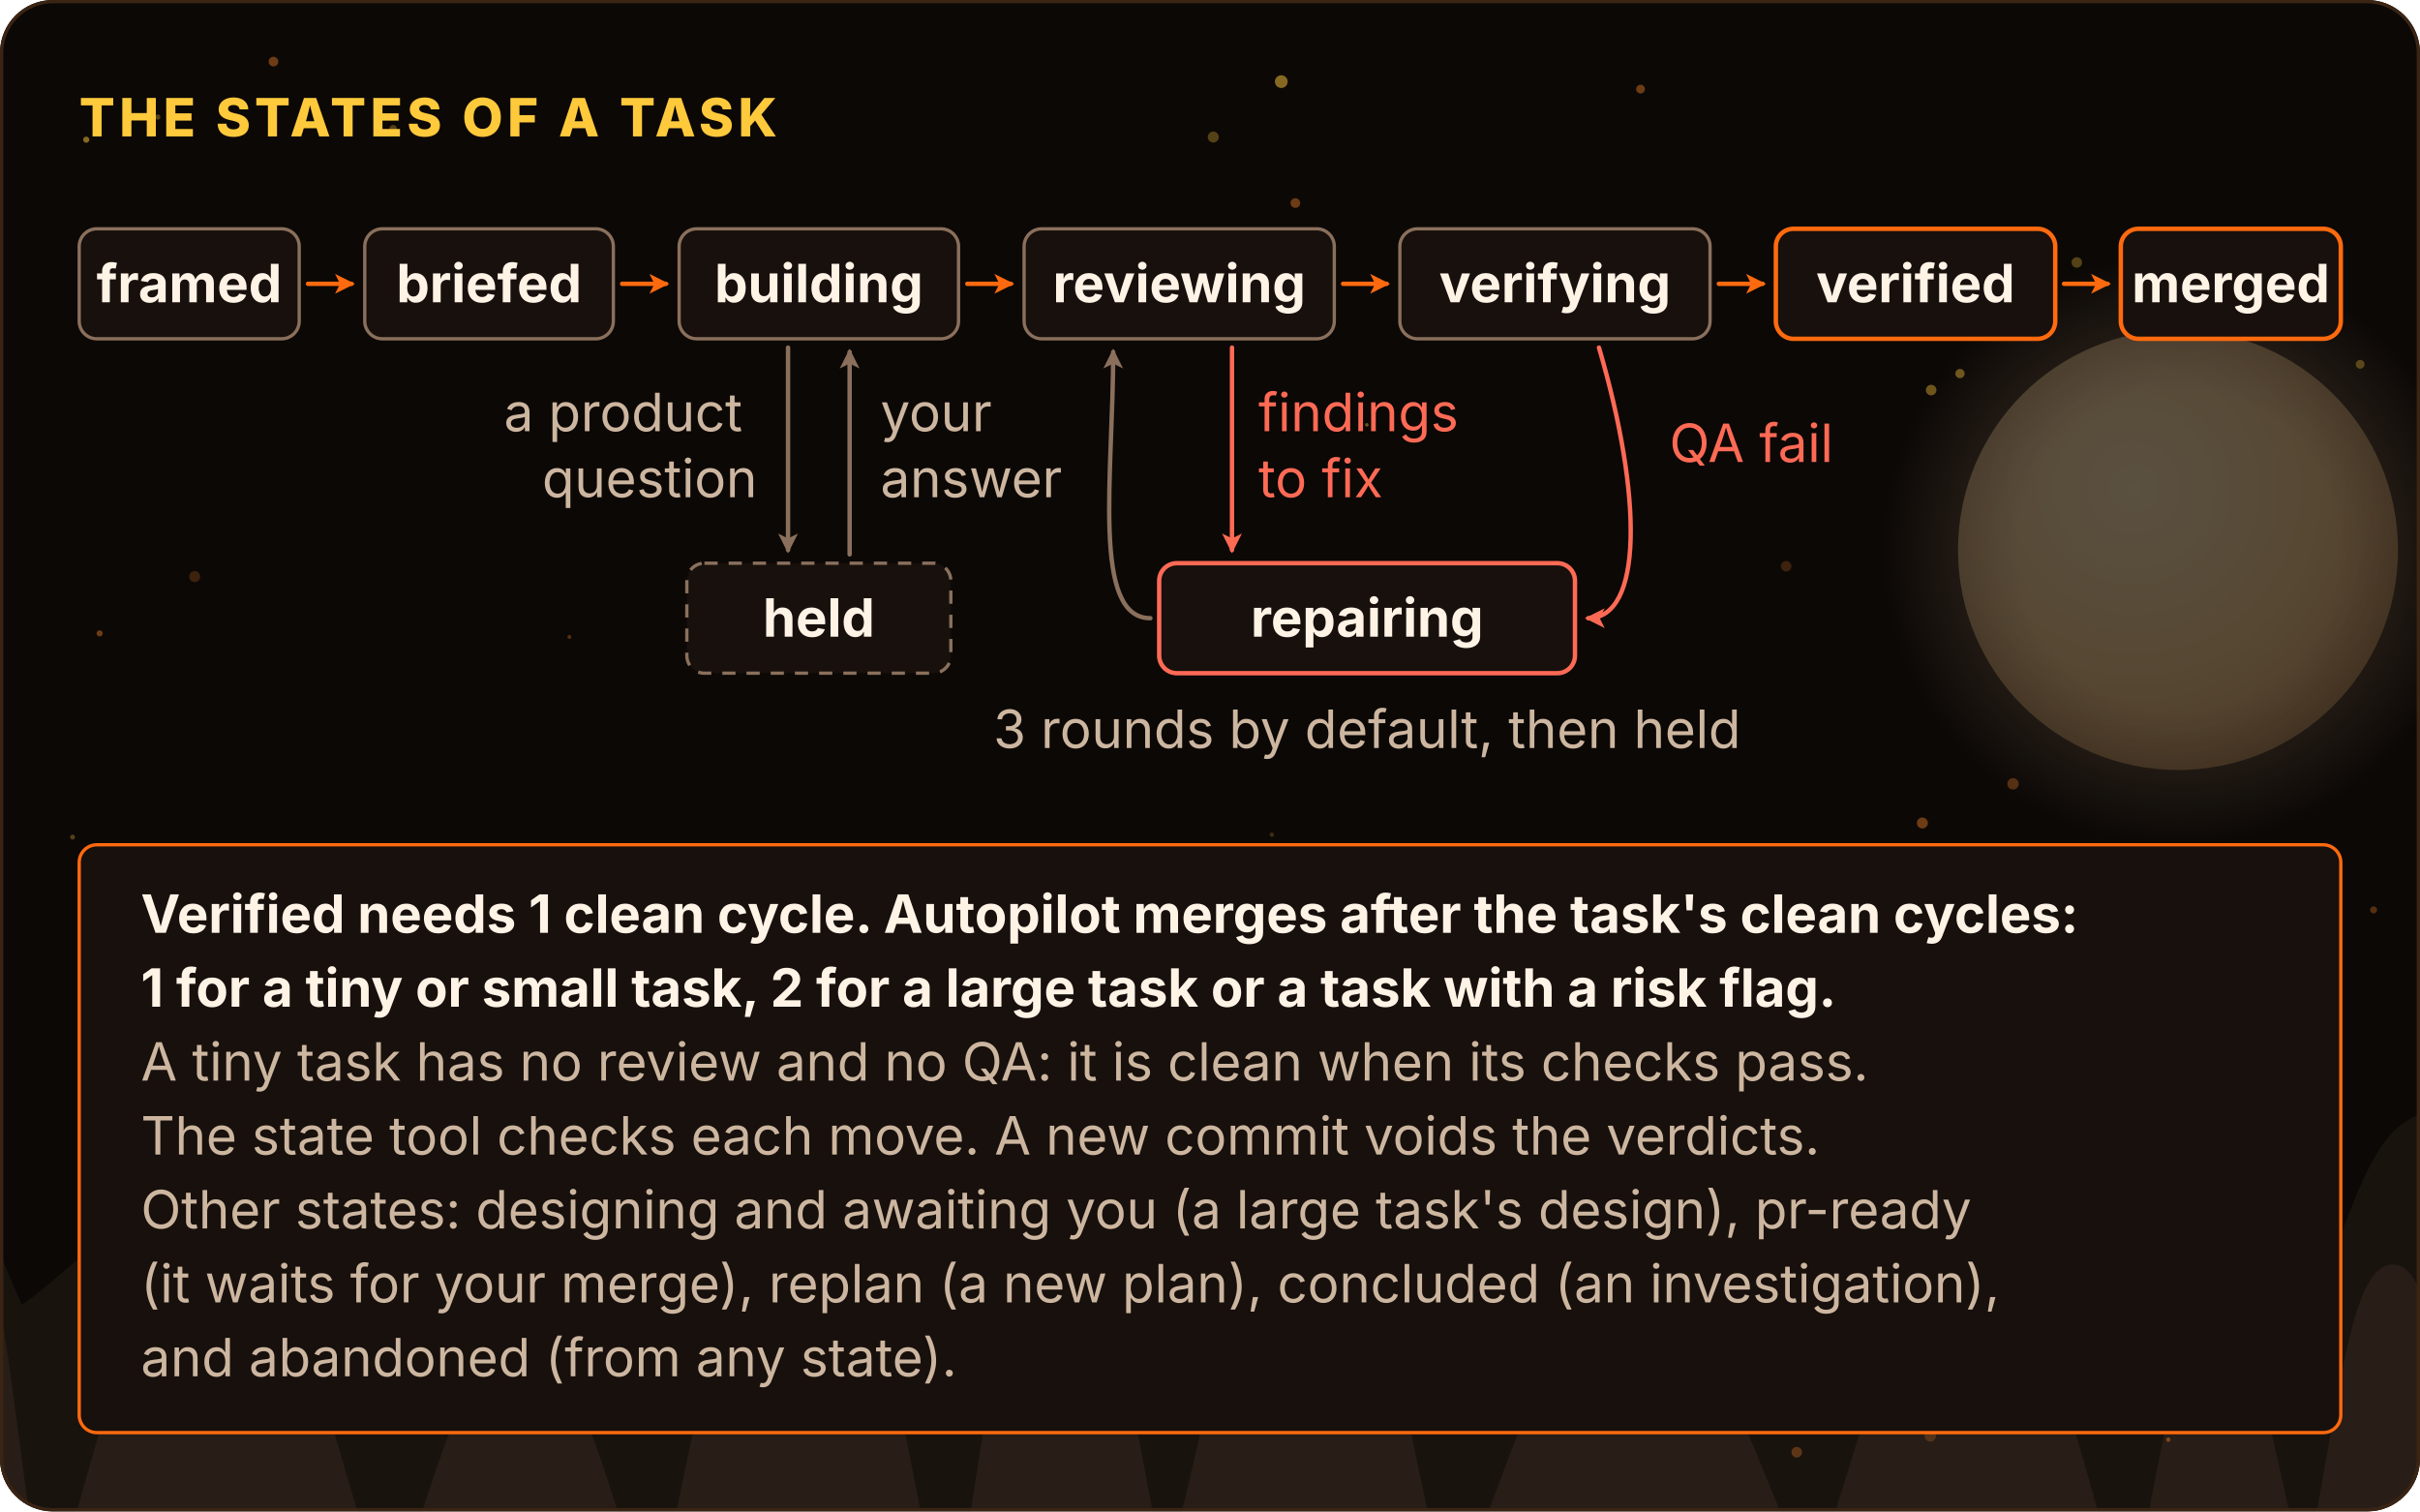
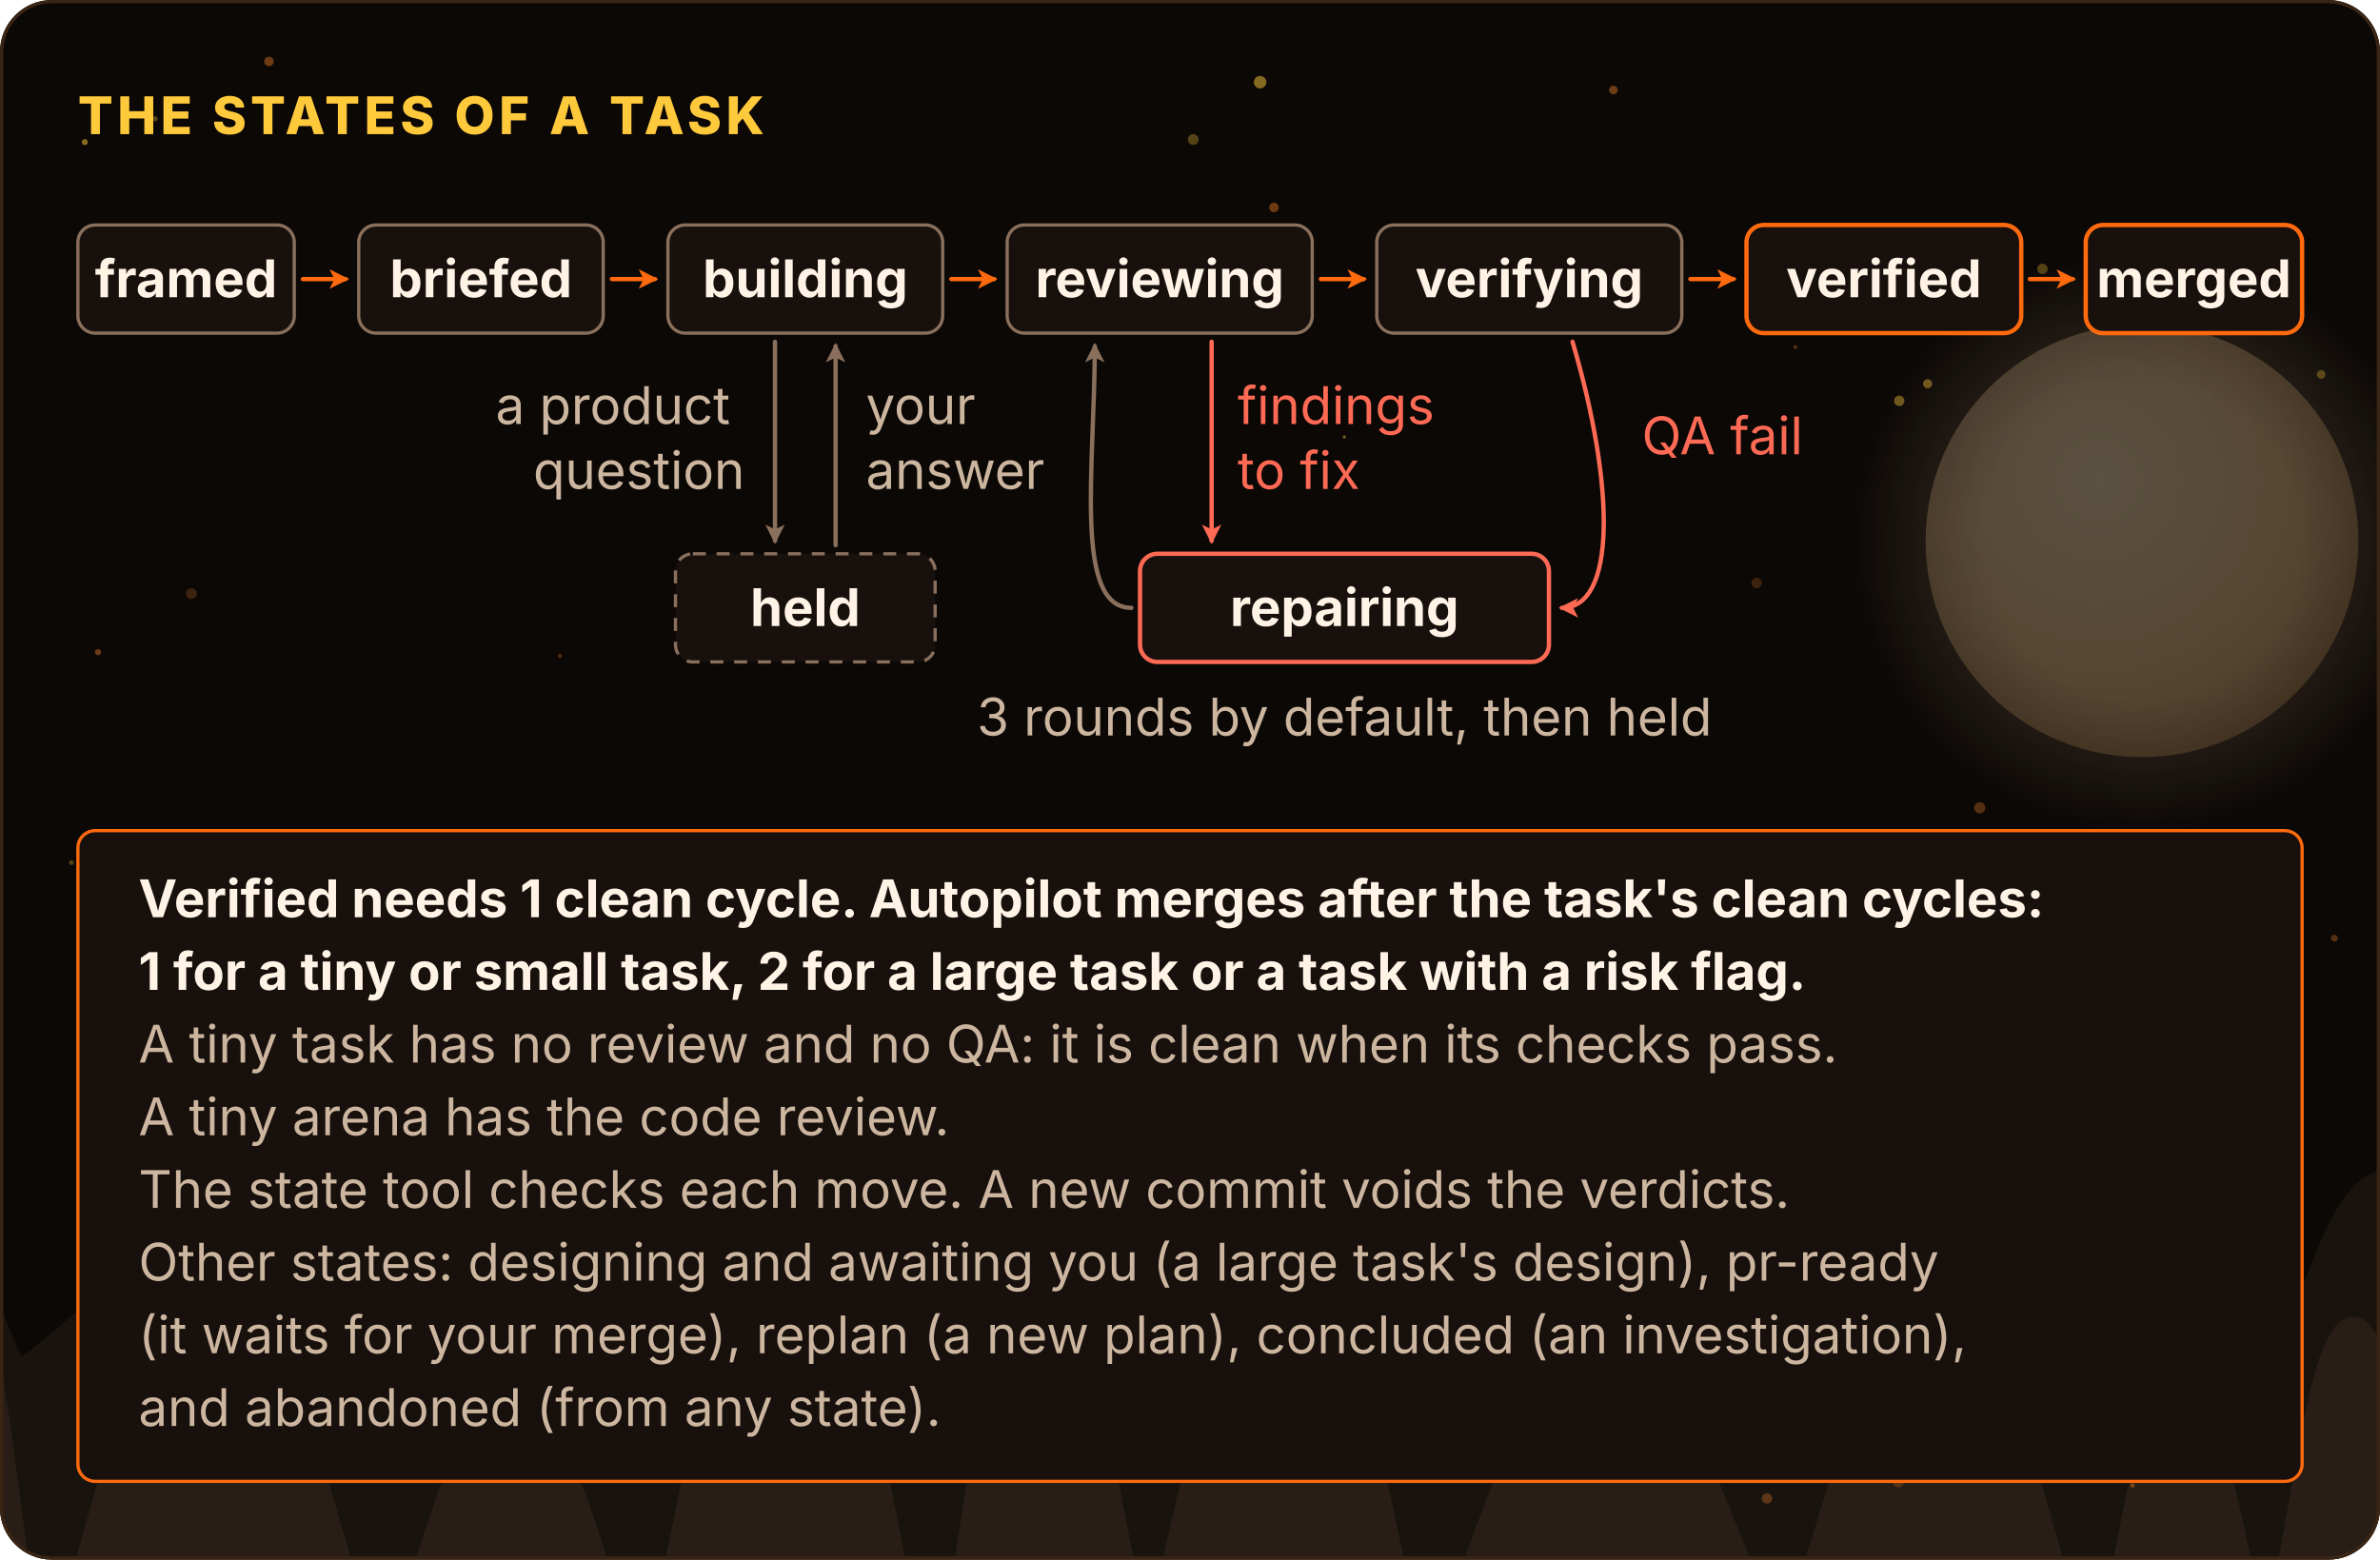
- <svg xmlns="http://www.w3.org/2000/svg" viewBox="0 0 1100 687" width="1100" height="687" role="img" aria-label="A task's life: framed, briefed, building, reviewing, verifying, verified, merged. A product question holds the task until your answer. Findings to fix in review, or a QA failure, send it to repairing, then to review again: 3 rounds by default, then the task is held. Verified needs one clean cycle; autopilot merges after one for a tiny or small task, two for a large or risky one. A tiny task has no review and no QA: it is clean when its checks pass. Other states: designing, awaiting you, pr-ready, replan, concluded and abandoned.">
+ <svg xmlns="http://www.w3.org/2000/svg" viewBox="0 0 1100 721" width="1100" height="721" role="img" aria-label="A task's life: framed, briefed, building, reviewing, verifying, verified, merged. A product question holds the task until your answer. Findings to fix in review, or a QA failure, send it to repairing, then to review again: 3 rounds by default, then the task is held. Verified needs one clean cycle; autopilot merges after one for a tiny or small task, two for a large or risky one. A tiny task has no review and no QA: it is clean when its checks pass. A tiny arena has the code review. Other states: designing, awaiting you, pr-ready, replan, concluded and abandoned.">
  <style>.pulse{animation:pulse 5s ease-in-out infinite}@keyframes pulse{50%{opacity:.55}}@media (prefers-reduced-motion:reduce){.pulse{animation:none}}</style>
  <defs>
    <linearGradient id="lifecycle-d-sky" x1="0" y1="0" x2="0" y2="1">
      <stop offset="0" stop-color="#080605" />
      <stop offset="0.45" stop-color="#1B120C" />
      <stop offset="0.72" stop-color="#22160E" />
      <stop offset="1" stop-color="#0A0706" />
    </linearGradient>
    <radialGradient id="lifecycle-d-haze">
      <stop offset="0" stop-color="#FF8A2A" stop-opacity="0.6" />
      <stop offset="0.5" stop-color="#FF6A0F" stop-opacity="0.2" />
      <stop offset="1" stop-color="#FF6A0F" stop-opacity="0" />
    </radialGradient>
    <radialGradient id="lifecycle-d-moonglow">
      <stop offset="0.55" stop-color="#F2CD96" stop-opacity="0.5" />
      <stop offset="1" stop-color="#F2CD96" stop-opacity="0" />
    </radialGradient>
    <radialGradient id="lifecycle-d-moon" cx="0.4" cy="0.36" r="0.72">
      <stop offset="0" stop-color="#F8E7C6" />
      <stop offset="0.6" stop-color="#E4BC88" />
      <stop offset="1" stop-color="#B8844F" />
    </radialGradient>
    <radialGradient id="lifecycle-d-iris" cx="0.51" cy="0.52" r="0.56">
      <stop offset="0" stop-color="#FFF4C2" />
      <stop offset="0.16" stop-color="#FFD54A" />
      <stop offset="0.4" stop-color="#FDB022" />
      <stop offset="0.66" stop-color="#EE7A0C" />
      <stop offset="0.86" stop-color="#A83E08" />
      <stop offset="1" stop-color="#4A1803" />
    </radialGradient>
    <linearGradient id="lifecycle-d-lid" x1="0" y1="0.34" x2="0" y2="0.96">
      <stop offset="0" stop-color="#000" stop-opacity="0.85" />
      <stop offset="1" stop-color="#000" stop-opacity="0" />
    </linearGradient>
    <linearGradient id="lifecycle-d-markR" x1="0" y1="0.5" x2="1" y2="0.3">
      <stop offset="0" stop-color="#B83A0A" />
      <stop offset="0.55" stop-color="#FF6A0F" />
      <stop offset="1" stop-color="#FFB050" />
    </linearGradient>
    <linearGradient id="lifecycle-d-markL" x1="1" y1="0.5" x2="0" y2="0.3">
      <stop offset="0" stop-color="#B83A0A" />
      <stop offset="0.55" stop-color="#FF6A0F" />
      <stop offset="1" stop-color="#FFB050" />
    </linearGradient>
    <linearGradient id="lifecycle-d-skin" x1="0" y1="0" x2="0" y2="1">
      <stop offset="0" stop-color="#040202" />
      <stop offset="0.32" stop-color="#1A110B" />
      <stop offset="0.6" stop-color="#33231A" />
      <stop offset="0.86" stop-color="#2C1E14" />
      <stop offset="1" stop-color="#3A2618" />
    </linearGradient>
    <linearGradient id="lifecycle-d-robe" x1="0" y1="0" x2="0" y2="1">
      <stop offset="0" stop-color="#2B2018" />
      <stop offset="1" stop-color="#100B08" />
    </linearGradient>
    <linearGradient id="lifecycle-d-bust" x1="0" y1="0" x2="0" y2="1">
      <stop offset="0" stop-color="#2B2018" />
      <stop offset="1" stop-color="#0A0604" />
    </linearGradient>
    <linearGradient id="lifecycle-d-hood" x1="0" y1="0" x2="0" y2="1">
      <stop offset="0" stop-color="#382A1F" />
      <stop offset="1" stop-color="#18120D" />
    </linearGradient>
    <linearGradient id="lifecycle-d-rock" x1="0" y1="0" x2="0" y2="1">
      <stop offset="0" stop-color="#33271D" />
      <stop offset="1" stop-color="#0D0907" />
    </linearGradient>
    <radialGradient id="lifecycle-d-disc" cx="0.5" cy="0.42" r="0.62">
      <stop offset="0" stop-color="#3B2B1E" />
      <stop offset="1" stop-color="#100B08" />
    </radialGradient>
    <radialGradient id="lifecycle-d-orb" cx="0.4" cy="0.38" r="0.65">
      <stop offset="0" stop-color="#FFF6D0" />
      <stop offset="0.45" stop-color="#FFC93C" />
      <stop offset="1" stop-color="#FF6A0F" />
    </radialGradient>
    <linearGradient id="lifecycle-d-fall" x1="0" y1="0" x2="0" y2="1">
      <stop offset="0" stop-color="#F4E6CC" stop-opacity="0.95" />
      <stop offset="1" stop-color="#F4E6CC" stop-opacity="0" />
    </linearGradient>
    <linearGradient id="lifecycle-d-word" x1="0" y1="0" x2="0" y2="1">
      <stop offset="0.2" stop-color="#FFF8EC" />
      <stop offset="0.5" stop-color="#FFD27A" />
      <stop offset="0.72" stop-color="#FF8A2A" />
      <stop offset="0.9" stop-color="#E2470A" />
    </linearGradient>
    <linearGradient id="lifecycle-d-chief" x1="0" y1="0" x2="0" y2="1">
      <stop offset="0" stop-color="#FFA040" />
      <stop offset="1" stop-color="#F05A0A" />
    </linearGradient>
    <filter id="lifecycle-d-wordglow" x="-10%" y="-20%" width="120%" height="140%">
      <feGaussianBlur in="SourceAlpha" stdDeviation="10" result="b" />
      <feFlood flood-color="#FF6A0F" flood-opacity="0.7" />
      <feComposite in2="b" operator="in" result="g" />
      <feMerge>
        <feMergeNode in="g" />
        <feMergeNode in="SourceGraphic" />
      </feMerge>
    </filter>
    <filter id="lifecycle-d-glow" x="-50%" y="-50%" width="200%" height="200%">
      <feGaussianBlur in="SourceGraphic" stdDeviation="2.6" result="b" />
      <feMerge>
        <feMergeNode in="b" />
        <feMergeNode in="SourceGraphic" />
      </feMerge>
    </filter>
    <filter id="lifecycle-d-blur" x="-50%" y="-50%" width="200%" height="200%">
      <feGaussianBlur stdDeviation="14" />
    </filter>
    <filter id="lifecycle-d-mist" x="-30%" y="-200%" width="160%" height="500%">
      <feGaussianBlur stdDeviation="20" />
    </filter>
    <marker id="lifecycle-d-hot" viewBox="0 0 12 12" refX="10" refY="6" markerWidth="9" markerHeight="9" markerUnits="userSpaceOnUse" orient="auto-start-reverse">
      <path d="M0 0 L12 6 L0 12 L3 6 z" fill="#FF6A0F" />
    </marker>
    <marker id="lifecycle-d-muted" viewBox="0 0 12 12" refX="10" refY="6" markerWidth="9" markerHeight="9" markerUnits="userSpaceOnUse" orient="auto-start-reverse">
      <path d="M0 0 L12 6 L0 12 L3 6 z" fill="#8A705C" />
    </marker>
    <marker id="lifecycle-d-bad" viewBox="0 0 12 12" refX="10" refY="6" markerWidth="9" markerHeight="9" markerUnits="userSpaceOnUse" orient="auto-start-reverse">
      <path d="M0 0 L12 6 L0 12 L3 6 z" fill="#FF6A55" />
    </marker>
    <marker id="lifecycle-d-loop" viewBox="0 0 12 12" refX="10" refY="6" markerWidth="9" markerHeight="9" markerUnits="userSpaceOnUse" orient="auto-start-reverse">
      <path d="M0 0 L12 6 L0 12 L3 6 z" fill="#FFC93C" />
    </marker>
    <clipPath id="lifecycle-d-frame">
-       <rect width="1100" height="687" rx="24" />
+       <rect width="1100" height="721" rx="24" />
    </clipPath>
  </defs>
  <g clip-path="url(#lifecycle-d-frame)">
-     <rect width="1100" height="687" rx="24" fill="#0C0806" />
+     <rect width="1100" height="721" rx="24" fill="#0C0806" />
    <circle cx="990" cy="250" r="134.4" fill="url(#lifecycle-d-moonglow)" opacity="0.3" />
    <circle cx="990" cy="250" r="100" fill="url(#lifecycle-d-moon)" opacity="0.22" />
-     <path d="M-60 687 L-60 627 C-46 578.4 -42.5 538.7 -25 538.7 C-7.5 538.7 -4 563.2 10 593.2 C35.2 575 41.5 560.2 72.9 560.2 C104.4 560.2 110.6 577.2 135.8 598.1 C161 545.3 167.3 502.1 198.8 502.1 C230.3 502.1 236.6 548.4 261.8 605.1 C288.2 549.8 294.9 504.7 327.9 504.7 C361 504.7 367.6 544.8 394.1 593.8 C409.8 540.3 413.8 496.5 433.5 496.5 C453.2 496.5 457.1 538.9 472.9 590.6 C487 550.6 490.5 517.9 508.1 517.9 C525.7 517.9 529.2 564.6 543.3 621.8 C564.5 582.6 569.8 550.6 596.4 550.6 C623 550.6 628.3 583.3 649.5 623.1 C673 591.4 678.8 565.5 708.2 565.5 C737.5 565.5 743.3 578.5 766.8 594.3 C786.2 516.1 791 452.1 815.3 452.1 C839.5 452.1 844.3 520.6 863.7 604.5 C879.4 579.1 883.3 558.4 902.8 558.4 C922.3 558.4 926.3 572.7 941.9 590.2 C962.5 514.2 967.7 452.1 993.5 452.1 C1019.4 452.1 1024.5 522.5 1045.2 608.5 C1070.5 551.8 1076.8 505.4 1108.4 505.4 C1140 505.4 1146.4 549.7 1171.7 603.8 L1171.7 687 Z" fill="#3A2B21" opacity="0.3" />
-     <path d="M-60 687 L-60 747 C-44 637.4 -40 547.8 -20 547.8 C0 547.8 4 632.2 20 735.3 C51.3 641.9 59.2 565.5 98.3 565.5 C137.4 565.5 145.2 640.2 176.5 731.6 C200.6 669 206.6 617.9 236.6 617.9 C266.6 617.9 272.7 670.2 296.7 734.1 C323.6 624.3 330.3 534.5 363.9 534.5 C397.5 534.5 404.2 630 431.1 746.6 C450.8 640.3 455.8 553.3 480.5 553.3 C505.2 553.3 510.2 626.4 530 715.8 C555.8 619.1 562.2 540 594.5 540 C626.7 540 633.2 626 659 731 C691.8 656.3 700.1 595.1 741.2 595.1 C782.3 595.1 790.5 650.7 823.4 718.6 C852.2 639.9 859.4 575.5 895.4 575.5 C931.4 575.5 938.6 645.8 967.4 731.7 C983.5 662 987.5 605 1007.5 605 C1027.5 605 1031.5 654.8 1047.5 715.7 C1063.6 638.2 1067.6 574.8 1087.7 574.8 C1107.8 574.8 1111.8 644 1127.8 728.5 C1149.9 643.8 1155.4 574.5 1183 574.5 C1210.6 574.5 1216.1 640.5 1238.2 721.1 L1238.2 687 Z" fill="#3A2B21" opacity="0.45" />
-     <ellipse cx="140" cy="588.6" rx="201.8" ry="26" fill="#E9D6BC" opacity="0" filter="url(#lifecycle-d-mist)" />
-     <ellipse cx="427.9" cy="609.6" rx="215.1" ry="26" fill="#E9D6BC" opacity="0" filter="url(#lifecycle-d-mist)" />
-     <ellipse cx="743" cy="601.3" rx="242.7" ry="26" fill="#E9D6BC" opacity="0" filter="url(#lifecycle-d-mist)" />
-     <ellipse cx="999.4" cy="565.3" rx="217.1" ry="26" fill="#E9D6BC" opacity="0" filter="url(#lifecycle-d-mist)" />
-     <circle cx="745.7" cy="40.5" r="2" fill="#FF8A2A" opacity="0.4" />
-     <circle cx="811.9" cy="257.4" r="2.4" fill="#FF8A2A" opacity="0.2" />
-     <circle cx="409.9" cy="430.7" r="2.3" fill="#FFC93C" opacity="0.4" />
-     <circle cx="71.7" cy="53.2" r="1.2" fill="#FFC93C" opacity="0.3" />
-     <circle cx="582.4" cy="37.1" r="2.9" fill="#FFC93C" opacity="0.5" />
-     <circle cx="1006" cy="614.1" r="0.8" fill="#FFC93C" opacity="0.3" />
-     <circle cx="578.1" cy="379.4" r="1" fill="#FFC93C" opacity="0.2" />
-     <circle cx="985.6" cy="654.4" r="1" fill="#FF8A2A" opacity="0.4" />
-     <circle cx="1022.8" cy="413.9" r="2.2" fill="#FF8A2A" opacity="0.4" />
-     <circle cx="39.2" cy="63.5" r="1.4" fill="#FFC93C" opacity="0.5" />
-     <circle cx="88.5" cy="262.1" r="2.5" fill="#FF8A2A" opacity="0.2" />
-     <circle cx="588.8" cy="92.3" r="2.2" fill="#FF8A2A" opacity="0.4" />
-     <circle cx="829.8" cy="153.6" r="0.9" fill="#FF8A2A" opacity="0.3" />
-     <circle cx="551.5" cy="62.3" r="2.5" fill="#FFC93C" opacity="0.3" />
-     <circle cx="1021.6" cy="621.4" r="3" fill="#FFC93C" opacity="0.5" />
-     <circle cx="258.8" cy="289.5" r="0.9" fill="#FF8A2A" opacity="0.3" />
-     <circle cx="707.2" cy="264.2" r="1" fill="#FFC93C" opacity="0.2" />
-     <circle cx="944" cy="119.3" r="2.4" fill="#FFC93C" opacity="0.3" />
-     <circle cx="242.2" cy="108.2" r="1.1" fill="#FFC93C" opacity="0.4" />
-     <circle cx="1072.8" cy="165.6" r="2" fill="#FFC93C" opacity="0.3" />
-     <circle cx="697.4" cy="587.6" r="2.7" fill="#FFC93C" opacity="0.3" />
-     <circle cx="124.3" cy="28" r="2.2" fill="#FF8A2A" opacity="0.4" />
-     <circle cx="816.7" cy="660.1" r="2.4" fill="#FF8A2A" opacity="0.3" />
-     <circle cx="664.7" cy="421.1" r="2.4" fill="#FFC93C" opacity="0.3" />
-     <circle cx="1078.9" cy="413.6" r="1.6" fill="#FF8A2A" opacity="0.3" />
-     <circle cx="890.9" cy="169.8" r="2.1" fill="#FFC93C" opacity="0.4" />
-     <circle cx="621.3" cy="193.1" r="0.8" fill="#FFC93C" opacity="0.4" />
-     <circle cx="915" cy="356.3" r="2.6" fill="#FF8A2A" opacity="0.3" />
-     <circle cx="557.3" cy="423.5" r="1.9" fill="#FF8A2A" opacity="0.5" />
-     <circle cx="980.1" cy="391.7" r="2.6" fill="#FF8A2A" opacity="0.4" />
-     <circle cx="768.3" cy="398.9" r="2.5" fill="#FFC93C" opacity="0.3" />
-     <circle cx="595.1" cy="265.9" r="2.2" fill="#FF8A2A" opacity="0.3" />
-     <circle cx="33" cy="380.5" r="1.1" fill="#FFC93C" opacity="0.3" />
-     <circle cx="877.8" cy="177.3" r="2.4" fill="#FFC93C" opacity="0.4" />
-     <circle cx="781.5" cy="444" r="0.8" fill="#FF8A2A" opacity="0.4" />
-     <circle cx="45.3" cy="287.9" r="1.4" fill="#FF8A2A" opacity="0.4" />
-     <circle cx="873.8" cy="374.1" r="2.5" fill="#FF8A2A" opacity="0.4" />
-     <circle cx="877.4" cy="652.7" r="2.6" fill="#FF8A2A" opacity="0.2" />
-     <circle cx="178.7" cy="58.5" r="1.7" fill="#FFC93C" opacity="0.3" />
-     <circle cx="556.6" cy="527" r="2.8" fill="#FFC93C" opacity="0.4" />
+     <path d="M-60 721 L-60 661 C-46 612.4 -42.5 572.7 -25 572.7 C-7.5 572.7 -4 597.2 10 627.2 C35.2 609 41.5 594.2 72.9 594.2 C104.4 594.2 110.6 611.2 135.8 632.1 C161 579.3 167.3 536.1 198.8 536.1 C230.3 536.1 236.6 582.4 261.8 639.1 C288.2 583.8 294.9 538.7 327.9 538.7 C361 538.7 367.6 578.8 394.1 627.8 C409.8 574.3 413.8 530.5 433.5 530.5 C453.2 530.5 457.1 572.9 472.9 624.6 C487 584.6 490.5 551.9 508.1 551.9 C525.7 551.9 529.2 598.6 543.3 655.8 C564.5 616.6 569.8 584.6 596.4 584.6 C623 584.6 628.3 617.3 649.5 657.1 C673 625.4 678.8 599.5 708.2 599.5 C737.5 599.5 743.3 612.5 766.8 628.3 C786.2 550.1 791 486.1 815.3 486.1 C839.5 486.1 844.3 554.6 863.7 638.5 C879.4 613.1 883.3 592.4 902.8 592.4 C922.3 592.4 926.3 606.7 941.9 624.2 C962.5 548.2 967.7 486.1 993.5 486.1 C1019.4 486.1 1024.5 556.5 1045.2 642.5 C1070.5 585.8 1076.8 539.4 1108.4 539.4 C1140 539.4 1146.4 583.7 1171.7 637.8 L1171.7 721 Z" fill="#3A2B21" opacity="0.3" />
+     <path d="M-60 721 L-60 781 C-44 671.4 -40 581.8 -20 581.8 C0 581.8 4 666.2 20 769.3 C51.3 675.9 59.2 599.5 98.3 599.5 C137.4 599.5 145.2 674.2 176.5 765.6 C200.6 703 206.6 651.9 236.6 651.9 C266.6 651.9 272.7 704.2 296.7 768.1 C323.6 658.3 330.3 568.5 363.9 568.5 C397.5 568.5 404.2 664 431.1 780.6 C450.8 674.3 455.8 587.3 480.5 587.3 C505.2 587.3 510.2 660.4 530 749.8 C555.8 653.1 562.2 574 594.5 574 C626.7 574 633.2 660 659 765 C691.8 690.3 700.1 629.1 741.2 629.1 C782.3 629.1 790.5 684.7 823.4 752.6 C852.2 673.9 859.4 609.5 895.4 609.5 C931.4 609.5 938.6 679.8 967.4 765.7 C983.5 696 987.5 639 1007.5 639 C1027.5 639 1031.5 688.8 1047.5 749.7 C1063.6 672.2 1067.6 608.8 1087.7 608.8 C1107.8 608.8 1111.8 678 1127.8 762.5 C1149.9 677.8 1155.4 608.5 1183 608.5 C1210.6 608.5 1216.1 674.5 1238.2 755.1 L1238.2 721 Z" fill="#3A2B21" opacity="0.45" />
+     <ellipse cx="140" cy="622.6" rx="201.8" ry="26" fill="#E9D6BC" opacity="0" filter="url(#lifecycle-d-mist)" />
+     <ellipse cx="427.9" cy="643.6" rx="215.1" ry="26" fill="#E9D6BC" opacity="0" filter="url(#lifecycle-d-mist)" />
+     <ellipse cx="743" cy="635.3" rx="242.7" ry="26" fill="#E9D6BC" opacity="0" filter="url(#lifecycle-d-mist)" />
+     <ellipse cx="999.4" cy="599.3" rx="217.1" ry="26" fill="#E9D6BC" opacity="0" filter="url(#lifecycle-d-mist)" />
+     <circle cx="745.7" cy="41.6" r="2" fill="#FF8A2A" opacity="0.4" />
+     <circle cx="811.9" cy="269.5" r="2.4" fill="#FF8A2A" opacity="0.2" />
+     <circle cx="409.9" cy="451.6" r="2.3" fill="#FFC93C" opacity="0.4" />
+     <circle cx="71.7" cy="54.9" r="1.2" fill="#FFC93C" opacity="0.3" />
+     <circle cx="582.4" cy="38" r="2.9" fill="#FFC93C" opacity="0.5" />
+     <circle cx="1006" cy="644.3" r="0.8" fill="#FFC93C" opacity="0.3" />
+     <circle cx="578.1" cy="397.7" r="1" fill="#FFC93C" opacity="0.2" />
+     <circle cx="985.6" cy="686.7" r="1" fill="#FF8A2A" opacity="0.4" />
+     <circle cx="1022.8" cy="434" r="2.2" fill="#FF8A2A" opacity="0.4" />
+     <circle cx="39.2" cy="65.7" r="1.4" fill="#FFC93C" opacity="0.5" />
+     <circle cx="88.5" cy="274.4" r="2.5" fill="#FF8A2A" opacity="0.2" />
+     <circle cx="588.8" cy="95.9" r="2.2" fill="#FF8A2A" opacity="0.4" />
+     <circle cx="829.8" cy="160.4" r="0.9" fill="#FF8A2A" opacity="0.3" />
+     <circle cx="551.5" cy="64.5" r="2.5" fill="#FFC93C" opacity="0.3" />
+     <circle cx="1021.6" cy="652.1" r="3" fill="#FFC93C" opacity="0.5" />
+     <circle cx="258.8" cy="303.2" r="0.9" fill="#FF8A2A" opacity="0.3" />
+     <circle cx="707.2" cy="276.6" r="1" fill="#FFC93C" opacity="0.2" />
+     <circle cx="944" cy="124.3" r="2.4" fill="#FFC93C" opacity="0.3" />
+     <circle cx="242.2" cy="112.7" r="1.1" fill="#FFC93C" opacity="0.4" />
+     <circle cx="1072.8" cy="173.1" r="2" fill="#FFC93C" opacity="0.3" />
+     <circle cx="697.4" cy="616.6" r="2.7" fill="#FFC93C" opacity="0.3" />
+     <circle cx="124.3" cy="28.4" r="2.2" fill="#FF8A2A" opacity="0.4" />
+     <circle cx="816.7" cy="692.7" r="2.4" fill="#FF8A2A" opacity="0.3" />
+     <circle cx="664.7" cy="441.5" r="2.4" fill="#FFC93C" opacity="0.3" />
+     <circle cx="1078.9" cy="433.7" r="1.6" fill="#FF8A2A" opacity="0.3" />
+     <circle cx="890.9" cy="177.4" r="2.1" fill="#FFC93C" opacity="0.4" />
+     <circle cx="621.3" cy="202" r="0.8" fill="#FFC93C" opacity="0.4" />
+     <circle cx="915" cy="373.4" r="2.6" fill="#FF8A2A" opacity="0.3" />
+     <circle cx="557.3" cy="444.1" r="1.9" fill="#FF8A2A" opacity="0.5" />
+     <circle cx="980.1" cy="410.6" r="2.6" fill="#FF8A2A" opacity="0.4" />
+     <circle cx="768.3" cy="418.2" r="2.5" fill="#FFC93C" opacity="0.3" />
+     <circle cx="595.1" cy="278.5" r="2.2" fill="#FF8A2A" opacity="0.3" />
+     <circle cx="33" cy="398.8" r="1.1" fill="#FFC93C" opacity="0.3" />
+     <circle cx="877.8" cy="185.3" r="2.4" fill="#FFC93C" opacity="0.4" />
+     <circle cx="781.5" cy="465.6" r="0.8" fill="#FF8A2A" opacity="0.4" />
+     <circle cx="45.3" cy="301.5" r="1.4" fill="#FF8A2A" opacity="0.4" />
+     <circle cx="873.8" cy="392.2" r="2.5" fill="#FF8A2A" opacity="0.4" />
+     <circle cx="877.4" cy="685" r="2.6" fill="#FF8A2A" opacity="0.2" />
+     <circle cx="178.7" cy="60.5" r="1.7" fill="#FFC93C" opacity="0.3" />
+     <circle cx="556.6" cy="552.9" r="2.8" fill="#FFC93C" opacity="0.4" />
    <text x="36" y="62" font-family="-apple-system, BlinkMacSystemFont, 'Segoe UI', Inter, Helvetica, Arial, sans-serif" font-size="24" font-weight="800" fill="#FFC93C" text-anchor="start" letter-spacing="2">
      <tspan x="36" dy="0">THE STATES OF A TASK</tspan>
    </text>
    <rect x="36" y="104" width="100" height="50" rx="8" fill="#17100C" stroke="#8A705C" stroke-width="1.5" />
    <text x="86" y="137.4" font-family="-apple-system, BlinkMacSystemFont, 'Segoe UI', Inter, Helvetica, Arial, sans-serif" font-size="24" font-weight="700" fill="#FFF3E6" text-anchor="middle">
      <tspan x="86" dy="0">framed</tspan>
    </text>
    <path d="M140 129 L 159.8 129" fill="none" stroke="#FF6A0F" stroke-width="2" stroke-linecap="round" stroke-linejoin="round" marker-end="url(#lifecycle-d-hot)" />
    <rect x="165.8" y="104" width="113" height="50" rx="8" fill="#17100C" stroke="#8A705C" stroke-width="1.5" />
    <text x="222.3" y="137.4" font-family="-apple-system, BlinkMacSystemFont, 'Segoe UI', Inter, Helvetica, Arial, sans-serif" font-size="24" font-weight="700" fill="#FFF3E6" text-anchor="middle">
      <tspan x="222.3" dy="0">briefed</tspan>
    </text>
    <path d="M282.8 129 L 302.7 129" fill="none" stroke="#FF6A0F" stroke-width="2" stroke-linecap="round" stroke-linejoin="round" marker-end="url(#lifecycle-d-hot)" />
    <rect x="308.7" y="104" width="127" height="50" rx="8" fill="#17100C" stroke="#8A705C" stroke-width="1.5" />
    <text x="372.2" y="137.4" font-family="-apple-system, BlinkMacSystemFont, 'Segoe UI', Inter, Helvetica, Arial, sans-serif" font-size="24" font-weight="700" fill="#FFF3E6" text-anchor="middle">
      <tspan x="372.2" dy="0">building</tspan>
    </text>
    <path d="M439.7 129 L 459.5 129" fill="none" stroke="#FF6A0F" stroke-width="2" stroke-linecap="round" stroke-linejoin="round" marker-end="url(#lifecycle-d-hot)" />
    <rect x="465.5" y="104" width="141" height="50" rx="8" fill="#17100C" stroke="#8A705C" stroke-width="1.5" />
    <text x="536" y="137.4" font-family="-apple-system, BlinkMacSystemFont, 'Segoe UI', Inter, Helvetica, Arial, sans-serif" font-size="24" font-weight="700" fill="#FFF3E6" text-anchor="middle">
      <tspan x="536" dy="0">reviewing</tspan>
    </text>
    <path d="M610.5 129 L 630.3 129" fill="none" stroke="#FF6A0F" stroke-width="2" stroke-linecap="round" stroke-linejoin="round" marker-end="url(#lifecycle-d-hot)" />
    <rect x="636.3" y="104" width="141" height="50" rx="8" fill="#17100C" stroke="#8A705C" stroke-width="1.5" />
    <text x="706.8" y="137.4" font-family="-apple-system, BlinkMacSystemFont, 'Segoe UI', Inter, Helvetica, Arial, sans-serif" font-size="24" font-weight="700" fill="#FFF3E6" text-anchor="middle">
      <tspan x="706.8" dy="0">verifying</tspan>
    </text>
    <path d="M781.3 129 L 801.2 129" fill="none" stroke="#FF6A0F" stroke-width="2" stroke-linecap="round" stroke-linejoin="round" marker-end="url(#lifecycle-d-hot)" />
    <rect x="807.2" y="104" width="127" height="50" rx="8" fill="#17100C" stroke="#FF6A0F" stroke-width="2" />
    <text x="870.7" y="137.4" font-family="-apple-system, BlinkMacSystemFont, 'Segoe UI', Inter, Helvetica, Arial, sans-serif" font-size="24" font-weight="700" fill="#FFF3E6" text-anchor="middle">
      <tspan x="870.7" dy="0">verified</tspan>
    </text>
    <path d="M938.2 129 L 958 129" fill="none" stroke="#FF6A0F" stroke-width="2" stroke-linecap="round" stroke-linejoin="round" marker-end="url(#lifecycle-d-hot)" />
    <rect x="964" y="104" width="100" height="50" rx="8" fill="#17100C" stroke="#FF6A0F" stroke-width="2" />
    <text x="1014" y="137.4" font-family="-apple-system, BlinkMacSystemFont, 'Segoe UI', Inter, Helvetica, Arial, sans-serif" font-size="24" font-weight="700" fill="#FFF3E6" text-anchor="middle">
      <tspan x="1014" dy="0">merged</tspan>
    </text>
    <path d="M358.2 158 L 358.2 250" fill="none" stroke="#8A705C" stroke-width="2" stroke-linecap="round" stroke-linejoin="round" marker-end="url(#lifecycle-d-muted)" />
    <path d="M386.2 252 L 386.2 160" fill="none" stroke="#8A705C" stroke-width="2" stroke-linecap="round" stroke-linejoin="round" marker-end="url(#lifecycle-d-muted)" />
    <text x="344.2" y="196" font-family="-apple-system, BlinkMacSystemFont, 'Segoe UI', Inter, Helvetica, Arial, sans-serif" font-size="24" font-weight="400" fill="#CDB6A0" text-anchor="end">
      <tspan x="344.2" dy="0">a product</tspan>
      <tspan x="344.2" dy="30">question</tspan>
    </text>
    <text x="400.2" y="196" font-family="-apple-system, BlinkMacSystemFont, 'Segoe UI', Inter, Helvetica, Arial, sans-serif" font-size="24" font-weight="400" fill="#CDB6A0" text-anchor="start">
      <tspan x="400.2" dy="0">your</tspan>
      <tspan x="400.2" dy="30">answer</tspan>
    </text>
    <rect x="312.2" y="256" width="120" height="50" rx="8" fill="#17100C" stroke="#8A705C" stroke-width="1.5" stroke-dasharray="6 5" />
    <text x="372.2" y="289.4" font-family="-apple-system, BlinkMacSystemFont, 'Segoe UI', Inter, Helvetica, Arial, sans-serif" font-size="24" font-weight="700" fill="#FFF3E6" text-anchor="middle">
      <tspan x="372.2" dy="0">held</tspan>
    </text>
    <path d="M560 158 L 560 250" fill="none" stroke="#FF6A55" stroke-width="2" stroke-linecap="round" stroke-linejoin="round" marker-end="url(#lifecycle-d-bad)" />
    <text x="572" y="196" font-family="-apple-system, BlinkMacSystemFont, 'Segoe UI', Inter, Helvetica, Arial, sans-serif" font-size="24" font-weight="400" fill="#FF6A55" text-anchor="start">
      <tspan x="572" dy="0">findings</tspan>
      <tspan x="572" dy="30">to fix</tspan>
    </text>
    <path d="M726.8 158 C 746.8 226, 746.8 281, 721.9 281" fill="none" stroke="#FF6A55" stroke-width="2" stroke-linecap="round" stroke-linejoin="round" marker-end="url(#lifecycle-d-bad)" />
    <text x="758.8" y="210" font-family="-apple-system, BlinkMacSystemFont, 'Segoe UI', Inter, Helvetica, Arial, sans-serif" font-size="24" font-weight="400" fill="#FF6A55" text-anchor="start">
      <tspan x="758.8" dy="0">QA fail</tspan>
    </text>
    <path d="M522.9 281 C 496 281, 506 216, 506 160" fill="none" stroke="#8A705C" stroke-width="2" stroke-linecap="round" stroke-linejoin="round" marker-end="url(#lifecycle-d-muted)" />
    <rect x="526.9" y="256" width="189" height="50" rx="8" fill="#17100C" stroke="#FF6A55" stroke-width="2" />
    <text x="621.4" y="289.4" font-family="-apple-system, BlinkMacSystemFont, 'Segoe UI', Inter, Helvetica, Arial, sans-serif" font-size="24" font-weight="700" fill="#FFF3E6" text-anchor="middle">
      <tspan x="621.4" dy="0">repairing</tspan>
    </text>
    <text x="621.4" y="340" font-family="-apple-system, BlinkMacSystemFont, 'Segoe UI', Inter, Helvetica, Arial, sans-serif" font-size="24" font-weight="400" fill="#CDB6A0" text-anchor="middle">
      <tspan x="621.4" dy="0">3 rounds by default, then held</tspan>
    </text>
-     <rect x="36" y="384" width="1028" height="267.2" rx="8" fill="#17100C" stroke="#FF6A0F" stroke-width="1.5" />
+     <rect x="36" y="384" width="1028" height="300.8" rx="8" fill="#17100C" stroke="#FF6A0F" stroke-width="1.5" />
    <text x="64" y="424" font-family="-apple-system, BlinkMacSystemFont, 'Segoe UI', Inter, Helvetica, Arial, sans-serif" font-size="24" font-weight="700" fill="#FFF3E6" text-anchor="start">
      <tspan x="64" dy="0">Verified needs 1 clean cycle. Autopilot merges after the task's clean cycles:</tspan>
      <tspan x="64" dy="33.6">1 for a tiny or small task, 2 for a large task or a task with a risk flag.</tspan>
    </text>
    <text x="64" y="491.2" font-family="-apple-system, BlinkMacSystemFont, 'Segoe UI', Inter, Helvetica, Arial, sans-serif" font-size="24" font-weight="400" fill="#CDB6A0" text-anchor="start">
      <tspan x="64" dy="0">A tiny task has no review and no QA: it is clean when its checks pass.</tspan>
+       <tspan x="64" dy="33.6">A tiny arena has the code review.</tspan>
      <tspan x="64" dy="33.6">The state tool checks each move. A new commit voids the verdicts.</tspan>
      <tspan x="64" dy="33.6">Other states: designing and awaiting you (a large task's design), pr-ready</tspan>
      <tspan x="64" dy="33.6">(it waits for your merge), replan (a new plan), concluded (an investigation),</tspan>
      <tspan x="64" dy="33.6">and abandoned (from any state).</tspan>
    </text>
  </g>
-   <rect x="0.75" y="0.75" width="1098.5" height="685.5" rx="23.25" fill="none" stroke="#3A2414" stroke-width="1.5" />
+   <rect x="0.75" y="0.75" width="1098.5" height="719.5" rx="23.25" fill="none" stroke="#3A2414" stroke-width="1.5" />
</svg>
